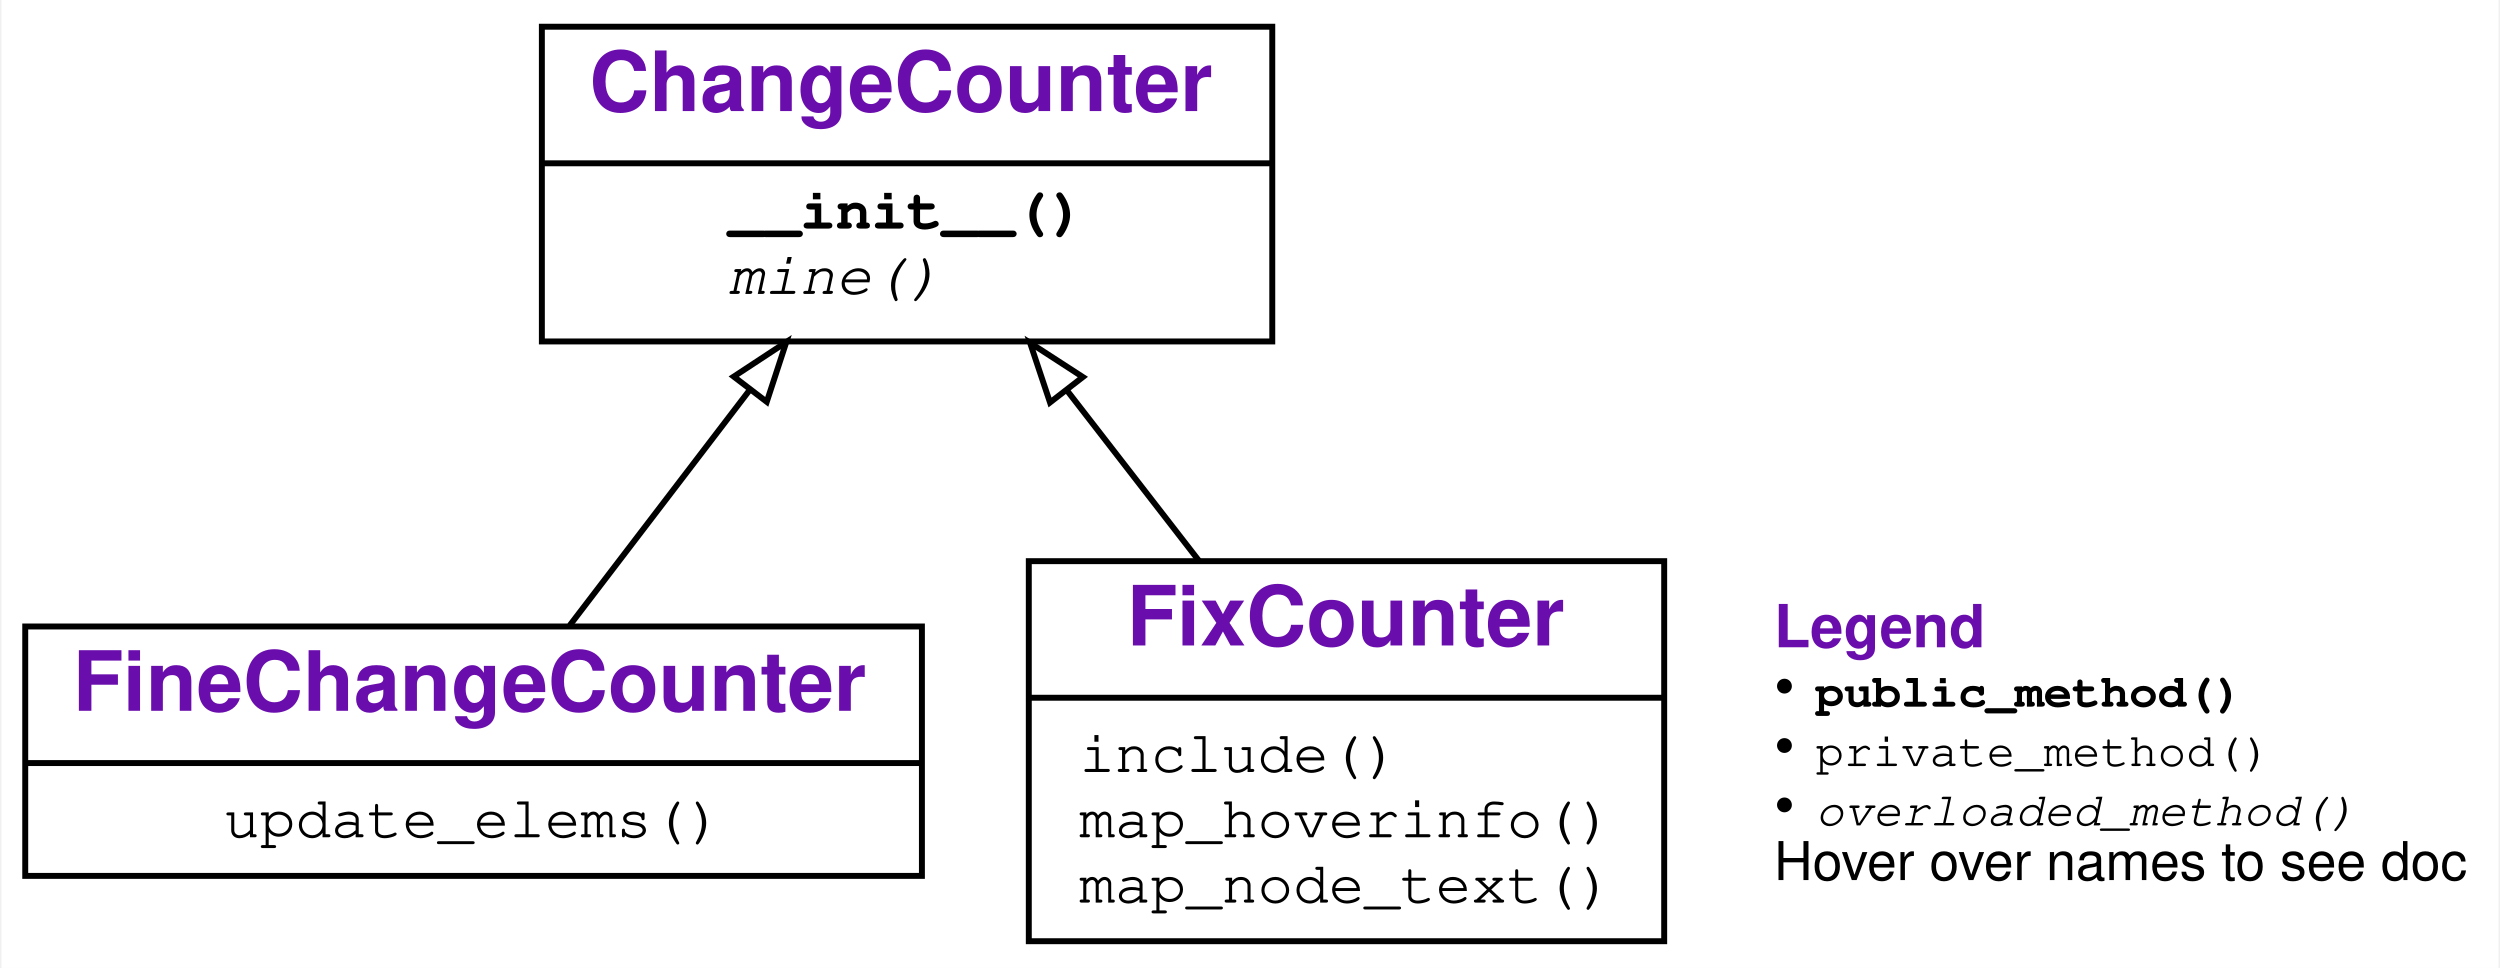
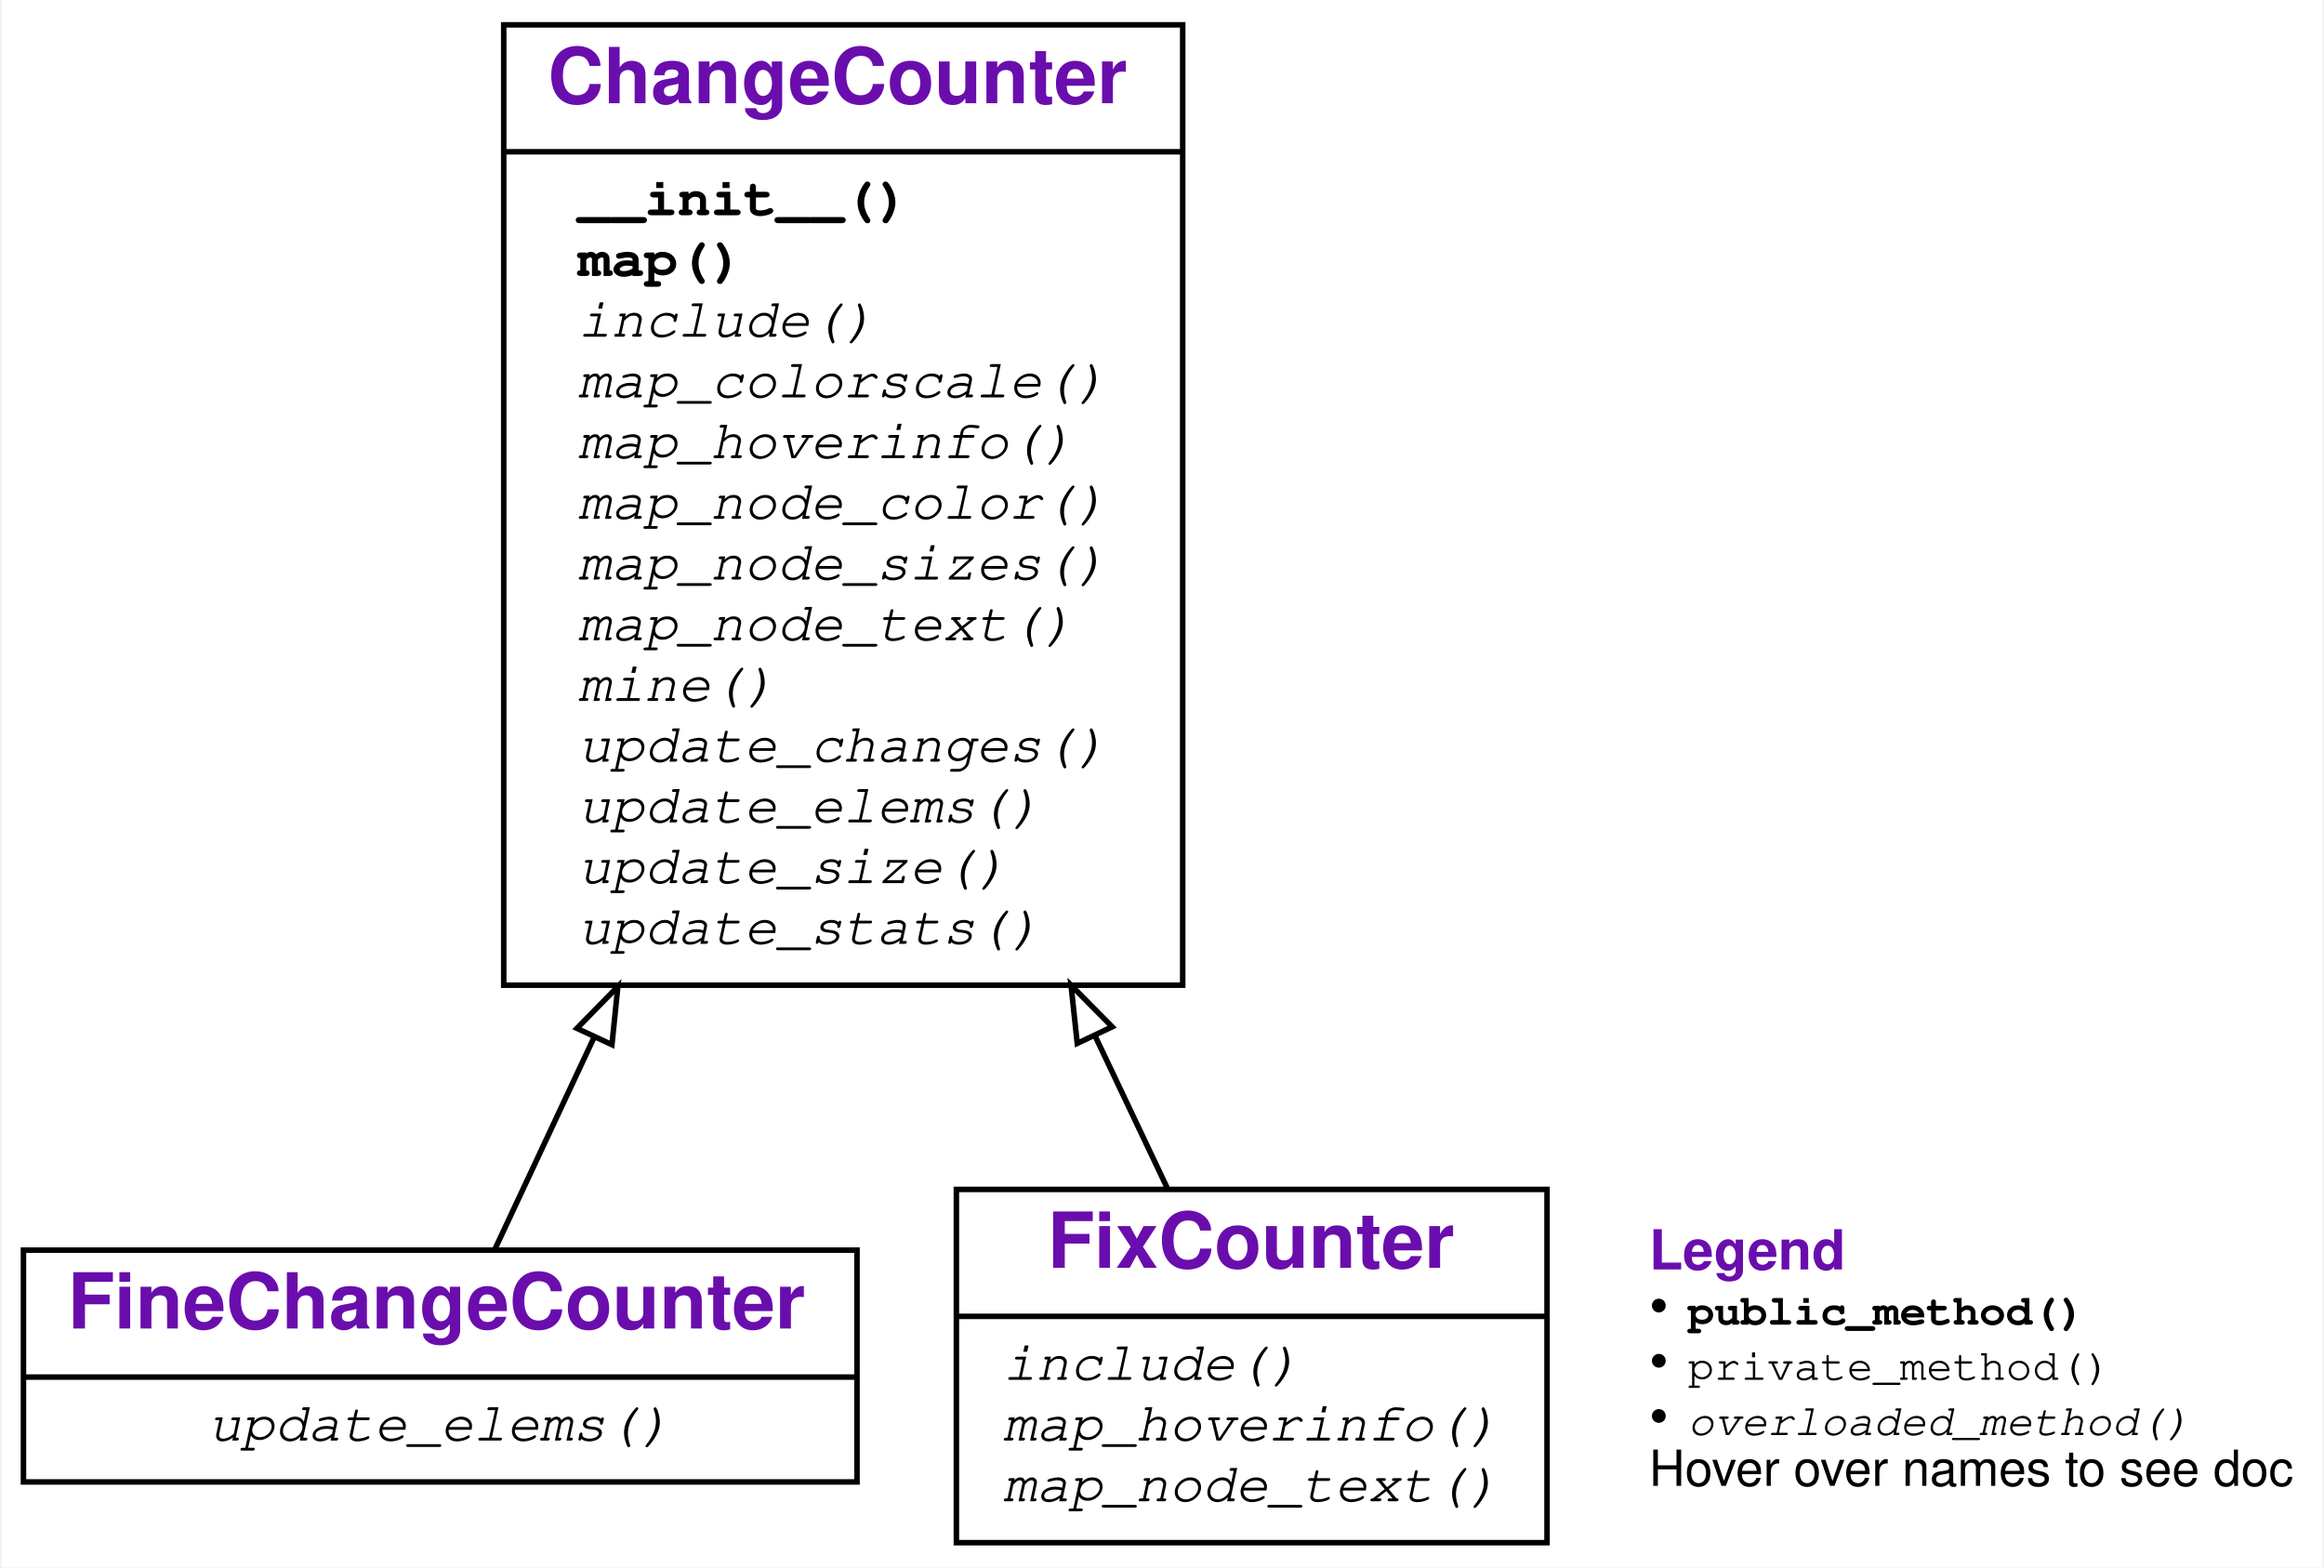
- <svg xmlns="http://www.w3.org/2000/svg" xmlns:xlink="http://www.w3.org/1999/xlink" width="421pt" height="163pt" viewBox="0.00 0.00 420.50 163.00">
-   <g id="graph0" class="graph" transform="scale(1 1) rotate(0) translate(4 159)">
+ <svg xmlns="http://www.w3.org/2000/svg" xmlns:xlink="http://www.w3.org/1999/xlink" width="421pt" height="284pt" viewBox="0.00 0.00 420.50 284.00">
+   <g id="graph0" class="graph" transform="scale(1 1) rotate(0) translate(4 280)">
    <g id="a_graph0">
      <a xlink:title="FineChangeCounter class hierarchy">
-         <polygon fill="#ffffff" stroke="transparent" points="-4,4 -4,-159 416.5,-159 416.5,4 -4,4" />
+         <polygon fill="#ffffff" stroke="transparent" points="-4,4 -4,-280 416.5,-280 416.5,4 -4,4" />
      </a>
    </g>
    <g id="node1" class="node">
      <g id="a_node1">
-         <a xlink:href="#" xlink:title="class FineChangeCounter">
+         <a xlink:href="#" xlink:title="class FineChangeCounter:&#10;    Count the changes for files in the repository and their elements">
          <polygon fill="none" stroke="#000000" points="0,-11.5 0,-53.5 151,-53.5 151,-11.5 0,-11.5" />
          <text text-anchor="start" x="8" y="-39.3" font-family="Raleway, Helvetica, Arial, sans-serif" font-weight="bold" font-size="14.00" fill="#6a0dad">FineChangeCounter</text>
          <polyline fill="none" stroke="#000000" points="0,-30.5 151,-30.5 " />
          <g id="a_node1_0">
            <a xlink:href="#" xlink:title="FineChangeCounter">
              <g id="a_node1_1">
                <a xlink:href="#" xlink:title="update_elems(self, node, m)">
-                   <text text-anchor="start" x="33.5" y="-18" font-family="'Fira Mono', 'Source Code Pro', 'Courier', monospace" font-size="10.00" fill="#000000">update_elems()</text>
+                   <text text-anchor="start" x="33.5" y="-19" font-family="'Fira Mono', 'Source Code Pro', 'Courier', monospace" font-style="italic" font-size="10.00" fill="#000000">update_elems()</text>
                </a>
              </g>
            </a>
          </g>
        </a>
      </g>
    </g>
    <g id="node2" class="node">
      <g id="a_node2">
        <a xlink:href="#" xlink:title="class ChangeCounter:&#10;    Count the number of changes for a repository.">
-           <polygon fill="none" stroke="#000000" points="87,-101.5 87,-154.5 210,-154.5 210,-101.5 87,-101.5" />
-           <text text-anchor="start" x="95" y="-140.3" font-family="Raleway, Helvetica, Arial, sans-serif" font-weight="bold" font-size="14.00" fill="#6a0dad">ChangeCounter</text>
-           <polyline fill="none" stroke="#000000" points="87,-131.5 210,-131.5 " />
+           <polygon fill="none" stroke="#000000" points="87,-101.5 87,-275.5 210,-275.5 210,-101.5 87,-101.5" />
+           <text text-anchor="start" x="95" y="-261.3" font-family="Raleway, Helvetica, Arial, sans-serif" font-weight="bold" font-size="14.00" fill="#6a0dad">ChangeCounter</text>
+           <polyline fill="none" stroke="#000000" points="87,-252.5 210,-252.5 " />
          <g id="a_node2_2">
            <a xlink:href="#" xlink:title="ChangeCounter">
              <g id="a_node2_3">
                <a xlink:href="#" xlink:title="__init__(self, repo, filter=None, log=False, **kwargs):&#10;    Constructor. `repo` is a git repository (as URL or directory).&#10;    `filter` is a predicate that takes a modification and returns True&#10;    if it should be considered (default: consider all).&#10;    `log` turns on logging if set.&#10;    `kwargs` are passed to the `RepositoryMining()` constructor.">
-                   <text text-anchor="start" x="118.5" y="-120.5" font-family="'Fira Mono', 'Source Code Pro', 'Courier', monospace" font-weight="bold" font-size="10.00" fill="#000000">__init__()</text>
+                   <text text-anchor="start" x="100.5" y="-241" font-family="'Fira Mono', 'Source Code Pro', 'Courier', monospace" font-weight="bold" font-size="10.00" fill="#000000">__init__()</text>
                </a>
              </g>
              <g id="a_node2_4">
+                 <a xlink:href="#" xlink:title="map(self):&#10;    Produce an interactive tree map of the repository.">
+                   <text text-anchor="start" x="100.5" y="-230" font-family="'Fira Mono', 'Source Code Pro', 'Courier', monospace" font-weight="bold" font-size="10.00" fill="#000000">map()</text>
+                 </a>
+               </g>
+               <g id="a_node2_5">
+                 <a xlink:href="#" xlink:title="include(self, m):&#10;    Return True if the modification `m` should be included&#10;    (default: the `filter` predicate given to the constructor).&#10;    To be overloaded in subclasses.">
+                   <text text-anchor="start" x="100.5" y="-219" font-family="'Fira Mono', 'Source Code Pro', 'Courier', monospace" font-style="italic" font-size="10.00" fill="#000000">include()</text>
+                 </a>
+               </g>
+               <g id="a_node2_6">
+                 <a xlink:href="#" xlink:title="map_colorscale(self):&#10;    Return the colorscale for the map. To be overloaded in subclasses.">
+                   <text text-anchor="start" x="100.5" y="-208" font-family="'Fira Mono', 'Source Code Pro', 'Courier', monospace" font-style="italic" font-size="10.00" fill="#000000">map_colorscale()</text>
+                 </a>
+               </g>
+               <g id="a_node2_7">
+                 <a xlink:href="#" xlink:title="map_hoverinfo(self):&#10;    Return the text to be shown when hovering over a node.&#10;    To be overloaded in subclasses.">
+                   <text text-anchor="start" x="100.5" y="-197" font-family="'Fira Mono', 'Source Code Pro', 'Courier', monospace" font-style="italic" font-size="10.00" fill="#000000">map_hoverinfo()</text>
+                 </a>
+               </g>
+               <g id="a_node2_8">
+                 <a xlink:href="#" xlink:title="map_node_color(self, node):&#10;    Return a color of the node, as a number. Can be overloaded in subclasses.">
+                   <text text-anchor="start" x="100.5" y="-186" font-family="'Fira Mono', 'Source Code Pro', 'Courier', monospace" font-style="italic" font-size="10.00" fill="#000000">map_node_color()</text>
+                 </a>
+               </g>
+               <g id="a_node2_9">
+                 <a xlink:href="#" xlink:title="map_node_sizes(self):&#10;    Return a mapping of nodes to sizes. Can be overloaded in subclasses.">
+                   <text text-anchor="start" x="100.5" y="-175" font-family="'Fira Mono', 'Source Code Pro', 'Courier', monospace" font-style="italic" font-size="10.00" fill="#000000">map_node_sizes()</text>
+                 </a>
+               </g>
+               <g id="a_node2_10">
+                 <a xlink:href="#" xlink:title="map_node_text(self, node):&#10;    Return the text to be shown for the node (default: #changes).&#10;    Can be overloaded in subclasses.">
+                   <text text-anchor="start" x="100.5" y="-164" font-family="'Fira Mono', 'Source Code Pro', 'Courier', monospace" font-style="italic" font-size="10.00" fill="#000000">map_node_text()</text>
+                 </a>
+               </g>
+               <g id="a_node2_11">
                <a xlink:href="#" xlink:title="mine(self, **kwargs):&#10;    Gather data from repository. To be extended in subclasses.">
-                   <text text-anchor="start" x="118.5" y="-109.5" font-family="'Fira Mono', 'Source Code Pro', 'Courier', monospace" font-style="italic" font-size="10.00" fill="#000000">mine()</text>
+                   <text text-anchor="start" x="100.5" y="-153" font-family="'Fira Mono', 'Source Code Pro', 'Courier', monospace" font-style="italic" font-size="10.00" fill="#000000">mine()</text>
+                 </a>
+               </g>
+               <g id="a_node2_12">
+                 <a xlink:href="#" xlink:title="update_changes(self, node, commit_msg):&#10;    Update stats for `node` changed with `commit_msg`.&#10;    Can be extended in subclasses.">
+                   <text text-anchor="start" x="100.5" y="-142" font-family="'Fira Mono', 'Source Code Pro', 'Courier', monospace" font-style="italic" font-size="10.00" fill="#000000">update_changes()</text>
+                 </a>
+               </g>
+               <g id="a_node2_13">
+                 <a xlink:href="#" xlink:title="update_elems(self, node, m):&#10;    Update counters for subelements of `node` with modification `m`.&#10;    To be defined in subclasses.">
+                   <text text-anchor="start" x="100.5" y="-131" font-family="'Fira Mono', 'Source Code Pro', 'Courier', monospace" font-style="italic" font-size="10.00" fill="#000000">update_elems()</text>
+                 </a>
+               </g>
+               <g id="a_node2_14">
+                 <a xlink:href="#" xlink:title="update_size(self, node, size):&#10;    Update counters for `node` with `size`. Can be extended in subclasses.">
+                   <text text-anchor="start" x="100.5" y="-120" font-family="'Fira Mono', 'Source Code Pro', 'Courier', monospace" font-style="italic" font-size="10.00" fill="#000000">update_size()</text>
+                 </a>
+               </g>
+               <g id="a_node2_15">
+                 <a xlink:href="#" xlink:title="update_stats(self, m):&#10;    Update counters with modification `m`. Can be extended in subclasses.">
+                   <text text-anchor="start" x="100.5" y="-109" font-family="'Fira Mono', 'Source Code Pro', 'Courier', monospace" font-style="italic" font-size="10.00" fill="#000000">update_stats()</text>
                </a>
              </g>
            </a>
          </g>
        </a>
      </g>
    </g>
    <g id="edge1" class="edge">
-       <path fill="none" stroke="#000000" d="M91.701,-53.694C100.606,-65.344 111.875,-80.086 122.023,-93.362" />
-       <polygon fill="none" stroke="#000000" points="119.312,-95.579 128.165,-101.398 124.873,-91.328 119.312,-95.579" />
+       <path fill="none" stroke="#000000" d="M85.345,-53.539C90.276,-64.076 96.634,-77.663 103.411,-92.146" />
+       <polygon fill="none" stroke="#000000" points="100.267,-93.685 107.676,-101.259 106.607,-90.718 100.267,-93.685" />
    </g>
    <g id="node3" class="node">
      <g id="a_node3">
-         <a xlink:href="#" xlink:title="class FixCounter">
+         <a xlink:href="#" xlink:title="class FixCounter:&#10;    Count the fixes for files in the repository.&#10;    Fixes are all commits whose message starts with the word 'Fix: '">
          <polygon fill="none" stroke="#000000" points="169,-.5 169,-64.5 276,-64.5 276,-.5 169,-.5" />
          <text text-anchor="start" x="185.5" y="-50.3" font-family="Raleway, Helvetica, Arial, sans-serif" font-weight="bold" font-size="14.00" fill="#6a0dad">FixCounter</text>
          <polyline fill="none" stroke="#000000" points="169,-41.5 276,-41.5 " />
-           <g id="a_node3_5">
+           <g id="a_node3_16">
            <a xlink:href="#" xlink:title="FixCounter">
-               <g id="a_node3_6">
+               <g id="a_node3_17">
                <a xlink:href="#" xlink:title="include(self, m):&#10;    Include all modifications whose commit messages start with 'Fix:'">
-                   <text text-anchor="start" x="177.5" y="-29" font-family="'Fira Mono', 'Source Code Pro', 'Courier', monospace" font-size="10.00" fill="#000000">include()</text>
+                   <text text-anchor="start" x="177.5" y="-30" font-family="'Fira Mono', 'Source Code Pro', 'Courier', monospace" font-style="italic" font-size="10.00" fill="#000000">include()</text>
                </a>
              </g>
-               <g id="a_node3_7">
+               <g id="a_node3_18">
                <a xlink:href="#" xlink:title="map_hoverinfo(self)">
-                   <text text-anchor="start" x="177.5" y="-18" font-family="'Fira Mono', 'Source Code Pro', 'Courier', monospace" font-size="10.00" fill="#000000">map_hoverinfo()</text>
+                   <text text-anchor="start" x="177.5" y="-19" font-family="'Fira Mono', 'Source Code Pro', 'Courier', monospace" font-style="italic" font-size="10.00" fill="#000000">map_hoverinfo()</text>
                </a>
              </g>
-               <g id="a_node3_8">
+               <g id="a_node3_19">
                <a xlink:href="#" xlink:title="map_node_text(self, node)">
-                   <text text-anchor="start" x="177.5" y="-7" font-family="'Fira Mono', 'Source Code Pro', 'Courier', monospace" font-size="10.00" fill="#000000">map_node_text()</text>
+                   <text text-anchor="start" x="177.5" y="-8" font-family="'Fira Mono', 'Source Code Pro', 'Courier', monospace" font-style="italic" font-size="10.00" fill="#000000">map_node_text()</text>
                </a>
              </g>
            </a>
          </g>
        </a>
      </g>
    </g>
    <g id="edge2" class="edge">
-       <path fill="none" stroke="#000000" d="M197.653,-64.566C190.509,-73.786 182.684,-83.884 175.421,-93.258" />
-       <polygon fill="none" stroke="#000000" points="172.571,-91.221 169.213,-101.269 178.105,-95.508 172.571,-91.221" />
+       <path fill="none" stroke="#000000" d="M207.167,-64.823C203.213,-73.159 198.749,-82.57 194.093,-92.386" />
+       <polygon fill="none" stroke="#000000" points="190.895,-90.96 189.772,-101.495 197.22,-93.96 190.895,-90.96" />
    </g>
    <g id="node4" class="node">
      <text text-anchor="start" x="294.5" y="-50" font-family="Raleway, Helvetica, Arial, sans-serif" font-weight="bold" font-size="10.00" fill="#6a0dad">Legend</text>
      <text text-anchor="start" x="294.5" y="-40" font-family="Raleway, Helvetica, Arial, sans-serif" font-size="10.00" fill="#000000">• </text>
      <text text-anchor="start" x="301.5" y="-40" font-family="'Fira Mono', 'Source Code Pro', 'Courier', monospace" font-weight="bold" font-size="8.00" fill="#000000">public_method()</text>
      <text text-anchor="start" x="294.5" y="-30" font-family="Raleway, Helvetica, Arial, sans-serif" font-size="10.00" fill="#000000">• </text>
      <text text-anchor="start" x="301.5" y="-30" font-family="'Fira Mono', 'Source Code Pro', 'Courier', monospace" font-size="8.00" fill="#000000">private_method()</text>
      <text text-anchor="start" x="294.5" y="-20" font-family="Raleway, Helvetica, Arial, sans-serif" font-size="10.00" fill="#000000">• </text>
      <text text-anchor="start" x="301.5" y="-20" font-family="'Fira Mono', 'Source Code Pro', 'Courier', monospace" font-style="italic" font-size="8.00" fill="#000000">overloaded_method()</text>
      <text text-anchor="start" x="294.5" y="-10.8" font-family="Helvetica,sans-Serif" font-size="9.00" fill="#000000">Hover over names to see doc</text>
    </g>
  </g>
</svg>
